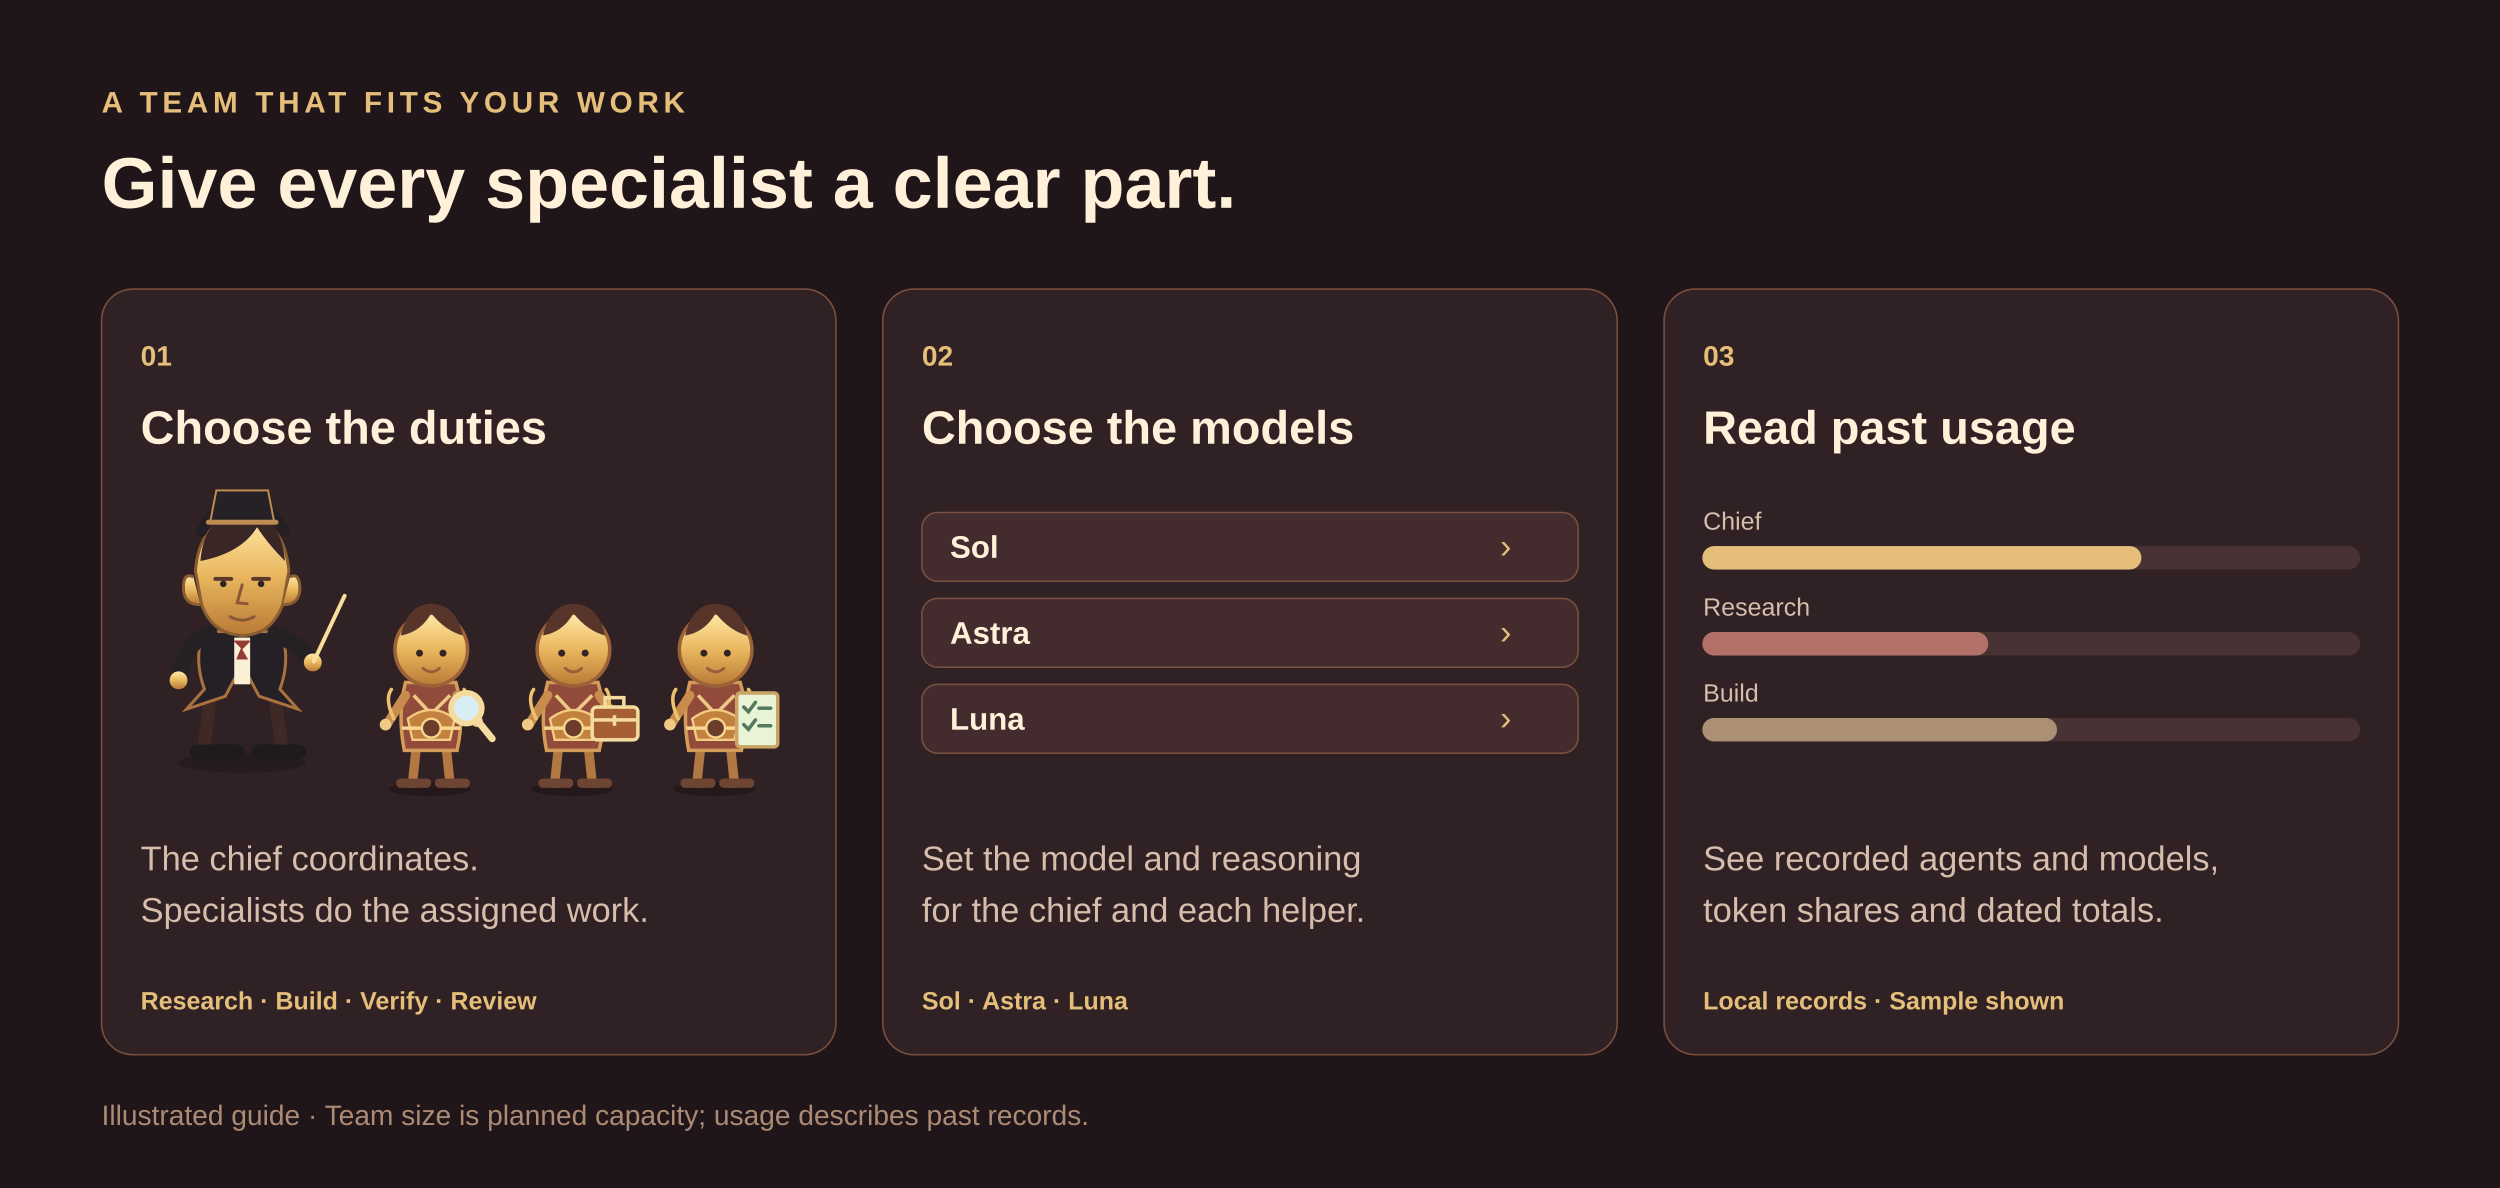
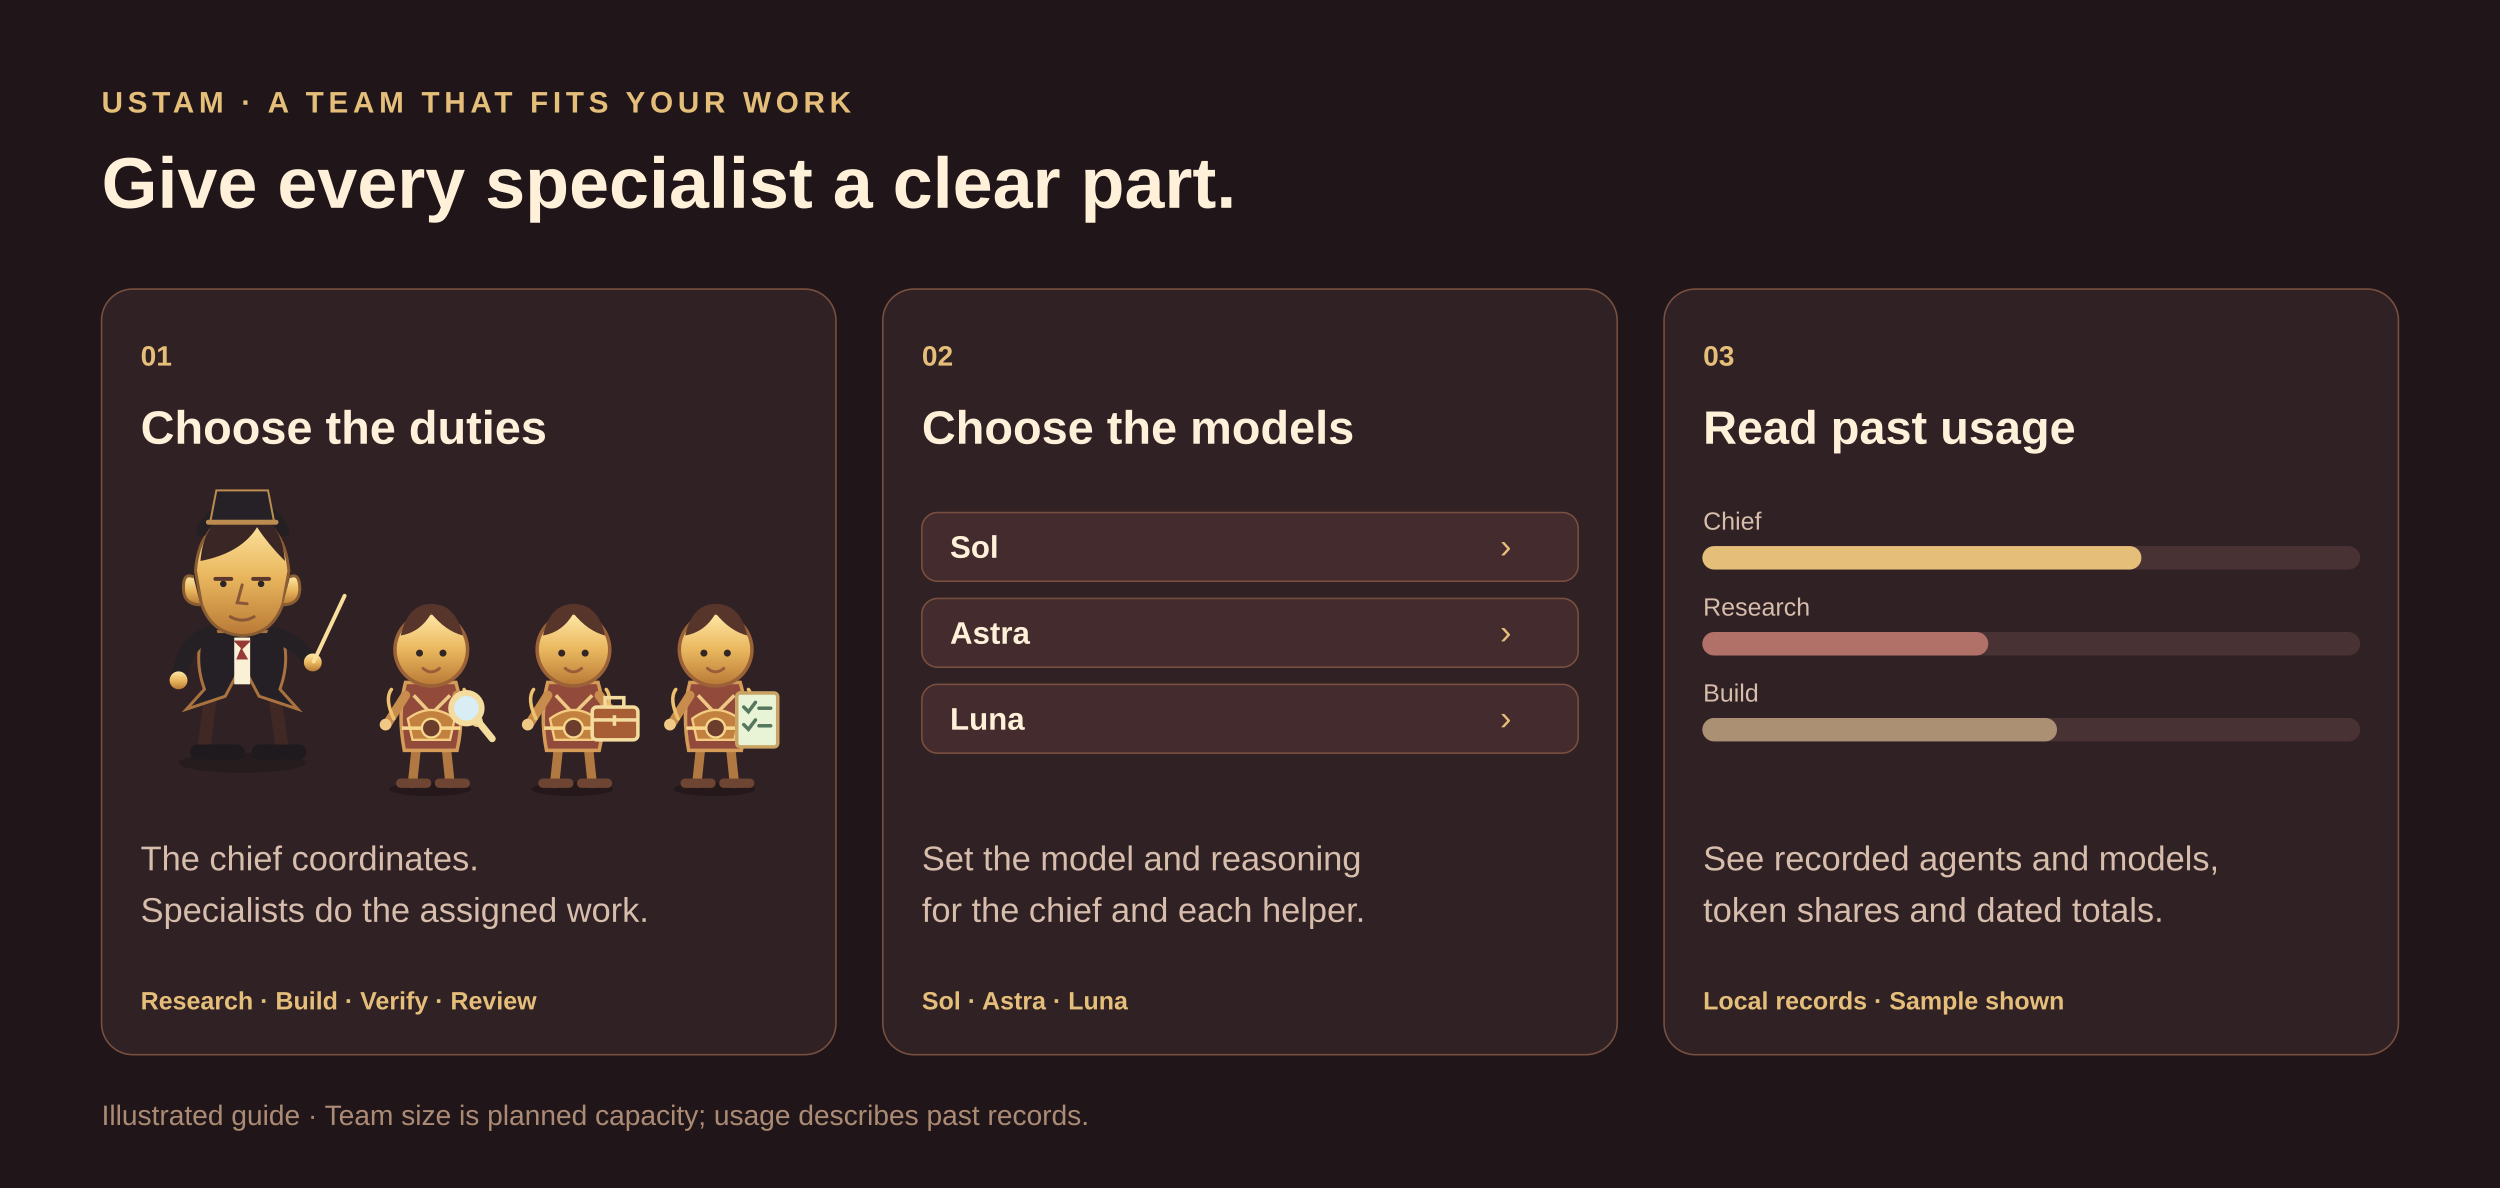
<svg xmlns="http://www.w3.org/2000/svg" xmlns:xlink="http://www.w3.org/1999/xlink" width="1600" height="760" viewBox="0 0 1600 760" role="img" aria-labelledby="title desc">
  <defs>
    <linearGradient id="background" x2="1" y2="1">
      <stop stop-color="#21191B" />
      <stop offset=".58" stop-color="#322224" />
      <stop offset="1" stop-color="#261A1B" />
    </linearGradient>
    <linearGradient id="curtain" x2="0" y2="1">
      <stop stop-color="#8D4141" />
      <stop offset=".55" stop-color="#672C32" />
      <stop offset="1" stop-color="#3D2026" />
    </linearGradient>
    <linearGradient id="floor" x2="0" y2="1">
      <stop stop-color="#79513D" />
      <stop offset="1" stop-color="#352522" />
    </linearGradient>
    <radialGradient id="light">
      <stop stop-color="#F7CA82" stop-opacity=".31" />
      <stop offset="1" stop-color="#F7CA82" stop-opacity="0" />
    </radialGradient>
    <linearGradient id="gold" x2="0" y2="1">
      <stop stop-color="#ffe8a6" />
      <stop offset=".5" stop-color="#e9b75e" />
      <stop offset="1" stop-color="#b87935" />
    </linearGradient>
    <filter id="actor-shadow" x="-30%" y="-30%" width="160%" height="170%">
      <feDropShadow dx="0" dy="11" stdDeviation="8" flood-color="#100B0C" flood-opacity=".55" />
    </filter>
    <symbol id="conductor-core" viewBox="0 0 220 300">
      <ellipse cx="110" cy="280" rx="64" ry="10" fill="#1b1315" opacity=".45" />
      <path d="M83 174 71 270M137 174l14 96" fill="none" stroke="#402824" stroke-width="13" stroke-linecap="round" />
      <path d="M65 269h40m22 0h40" stroke="#1e1a1d" stroke-width="15" stroke-linecap="round" />
      <path d="M71 148q-10 27 1 58l-18 20 39-13 17-32 17 32 39 13-18-20q11-31 1-58Z" fill="#242025" stroke="#aa723f" stroke-width="3" />
      <path d="M102 154h16v47h-16z" fill="#faf0d5" />
      <path d="m101 157 9 9 9-9m-10 7-5 12h12z" fill="#963a36" />
      <path d="M77 150q-27 11-30 46" fill="none" stroke="#252024" stroke-width="16" stroke-linecap="round" />
      <circle cx="46" cy="197" r="9" fill="url(#gold)" />
      <path d="M63 87q4-52 47-55 42 2 47 55l-6 33q-11 31-41 32-31-2-41-32Z" fill="url(#gold)" stroke="#8a5d32" stroke-width="3" />
      <path d="M61 93q-11-5-10 13 1 15 17 15m90-28q10-5 10 13-1 15-17 15" fill="url(#gold)" stroke="#8a5d32" stroke-width="3" />
      <path d="M68 77q4-48 42-49 39 1 43 49-17-17-28-34-16 26-57 34Z" fill="#3a2725" />
      <path d="M83 95h16m22 0h16" stroke="#5d392d" stroke-width="4" stroke-linecap="round" />
      <circle cx="91" cy="100" r="3.3" fill="#2b2525" />
      <circle cx="129" cy="100" r="3.3" fill="#2b2525" />
      <path d="m110 101-5 18 10 1m-17 13q12 7 24 0" fill="none" stroke="#8a5737" stroke-width="3" stroke-linecap="round" />
      <path d="M69 47q13-27 41-27 30 0 42 27" fill="none" stroke="#241f22" stroke-width="11" stroke-linecap="round" />
      <path d="M78 37h64l-6-31H84Z" fill="#262126" stroke="#bc8c50" stroke-width="2" />
      <path d="M76 38h68" stroke="#bc8c50" stroke-width="5" stroke-linecap="round" />
    </symbol>
    <symbol id="conductor" viewBox="0 0 220 300">
      <use xlink:href="#conductor-core" width="220" height="300" />
      <g id="baton-arm-static">
        <path d="M143 151q26 10 36 27" fill="none" stroke="#252024" stroke-width="16" stroke-linecap="round" />
        <circle cx="181" cy="179" r="9" fill="url(#gold)" />
        <path d="m182 178 31-66" stroke="#f9df9b" stroke-width="4" stroke-linecap="round" />
      </g>
    </symbol>
    <symbol id="musician" viewBox="0 0 120 190">
      <ellipse cx="59" cy="181" rx="35" ry="6" fill="#170f11" opacity=".5" />
      <path d="m48 138-4 38m28-38 4 38" stroke="#b17941" stroke-width="8" stroke-linecap="round" />
      <path d="M34 176h22m11 0h22" stroke="#6d4532" stroke-width="8" stroke-linecap="round" />
      <path d="M38 90q-7 27-1 58h45q7-31-1-58Z" fill="#924a3b" stroke="#d49b59" stroke-width="3" />
      <path d="m45 101 15 16 16-16" fill="none" stroke="#eec885" stroke-width="3" />
      <path d="M38 101 22 126m60-25 16 21" stroke="#c88d4d" stroke-width="8" stroke-linecap="round" />
      <circle cx="21" cy="126" r="5" fill="#efc985" />
      <circle cx="99" cy="123" r="5" fill="#efc985" />
      <circle cx="60" cy="62" r="31" fill="url(#gold)" stroke="#9b6137" stroke-width="3" />
      <path d="M34 50q6-27 26-27 21 0 27 27-15-4-27-19-9 16-26 19Z" fill="#57352b" />
      <circle cx="50" cy="65" r="3" fill="#312623" />
      <circle cx="70" cy="65" r="3" fill="#312623" />
      <path d="M53 78q7 6 14 0" fill="none" stroke="#9a5c39" stroke-width="2.5" stroke-linecap="round" />
      <path d="M40 121q20-15 40 0l-4 18H44Z" fill="#c2813e" stroke="#f3cb82" stroke-width="2" />
      <path d="M28 121q-8-17-2-25m60 25q8-17 2-25" fill="none" stroke="#edc16d" stroke-width="3" stroke-linecap="round" />
      <path d="M35 129h50" stroke="#f7d68e" stroke-width="3" />
      <circle cx="60" cy="129" r="8" fill="#6c3c2d" stroke="#f7d68e" stroke-width="2" />
    </symbol>
    <symbol id="musician-researcher" viewBox="0 0 120 190">
      <use xlink:href="#musician" width="120" height="190" />
      <circle cx="90" cy="112" r="13" fill="#d9edf5" stroke="#f4dc9e" stroke-width="5" />
      <path d="m99 122 13 16" stroke="#f4dc9e" stroke-width="6" stroke-linecap="round" />
    </symbol>
    <symbol id="musician-implementer" viewBox="0 0 120 190">
      <use xlink:href="#musician" width="120" height="190" />
      <rect x="76" y="111" width="39" height="28" rx="4" fill="#a85e35" stroke="#f4dc9e" stroke-width="3" />
      <path d="M87 111v-8h16v8m-27 11h39m-20-4v9" fill="none" stroke="#f4dc9e" stroke-width="3" />
    </symbol>
    <symbol id="musician-reviewer" viewBox="0 0 120 190">
      <use xlink:href="#musician" width="120" height="190" />
      <rect x="79" y="99" width="33" height="45" rx="3" fill="#f8ecd0" stroke="#b7774e" stroke-width="3" />
      <path d="M86 108h18m-18 8h18m-18 8h14m-14 8h18" stroke="#8a5d4a" stroke-width="2" />
    </symbol>
    <symbol id="musician-verifier" viewBox="0 0 120 190">
      <use xlink:href="#musician" width="120" height="190" />
      <rect x="78" y="99" width="35" height="46" rx="3" fill="#e8f4d5" stroke="#c9a464" stroke-width="3" />
      <path d="m84 111 4 4 6-8m-10 19 4 4 6-8m3-10h10m-10 15h10" fill="none" stroke="#54775e" stroke-width="3" stroke-linecap="round" />
    </symbol>
  </defs>
  <g font-family="Arial,Helvetica,sans-serif">
    <rect x="0" y="0" width="1600" height="760" rx="0" fill="#201619" stroke="#201619" />
-     <text x="65" y="72" font-size="19" fill="#E5BE7A" font-weight="700" letter-spacing="3">A TEAM THAT FITS YOUR WORK</text>
+     <text x="65" y="72" font-size="19" fill="#E5BE7A" font-weight="700" letter-spacing="3">USTAM · A TEAM THAT FITS YOUR WORK</text>
    <text x="65" y="133" font-size="46" fill="#FFF1D9" font-weight="700">Give every specialist a clear part.</text>
    <rect x="65" y="185" width="470" height="490" rx="20" fill="#302124" stroke="#79503F" />
    <text x="90" y="234" font-size="18" fill="#E5BE7A" font-weight="700">01</text>
    <text x="90" y="284" font-size="30" fill="#FFF1D9" font-weight="700">Choose the duties</text>
    <use xlink:href="#conductor" x="85" y="310" width="140" height="191" />
    <use xlink:href="#musician-researcher" x="231" y="369" width="90" height="143" />
    <use xlink:href="#musician-implementer" x="322" y="369" width="90" height="143" />
    <use xlink:href="#musician-verifier" x="413" y="369" width="90" height="143" />
    <text x="90" y="557" font-size="22" fill="#D7BDAB" font-weight="400">The chief coordinates.</text>
    <text x="90" y="590" font-size="22" fill="#D7BDAB" font-weight="400">Specialists do the assigned work.</text>
    <text x="90" y="646" font-size="16" fill="#E5BE7A" font-weight="700">Research · Build · Verify · Review</text>
    <rect x="565" y="185" width="470" height="490" rx="20" fill="#302124" stroke="#79503F" />
    <text x="590" y="234" font-size="18" fill="#E5BE7A" font-weight="700">02</text>
    <text x="590" y="284" font-size="30" fill="#FFF1D9" font-weight="700">Choose the models</text>
    <rect x="590" y="328" width="420" height="44" rx="10" fill="#442B2D" stroke="#79503F" />
    <text x="608" y="357" font-size="20" fill="#FFF1D9" font-weight="700">Sol</text>
    <text x="960" y="357" font-size="22" fill="#E5BE7A" font-weight="400">›</text>
    <rect x="590" y="383" width="420" height="44" rx="10" fill="#442B2D" stroke="#79503F" />
    <text x="608" y="412" font-size="20" fill="#FFF1D9" font-weight="700">Astra</text>
    <text x="960" y="412" font-size="22" fill="#E5BE7A" font-weight="400">›</text>
    <rect x="590" y="438" width="420" height="44" rx="10" fill="#442B2D" stroke="#79503F" />
    <text x="608" y="467" font-size="20" fill="#FFF1D9" font-weight="700">Luna</text>
    <text x="960" y="467" font-size="22" fill="#E5BE7A" font-weight="400">›</text>
    <text x="590" y="557" font-size="22" fill="#D7BDAB" font-weight="400">Set the model and reasoning</text>
    <text x="590" y="590" font-size="22" fill="#D7BDAB" font-weight="400">for the chief and each helper.</text>
    <text x="590" y="646" font-size="16" fill="#E5BE7A" font-weight="700">Sol · Astra · Luna</text>
    <rect x="1065" y="185" width="470" height="490" rx="20" fill="#302124" stroke="#79503F" />
    <text x="1090" y="234" font-size="18" fill="#E5BE7A" font-weight="700">03</text>
    <text x="1090" y="284" font-size="30" fill="#FFF1D9" font-weight="700">Read past usage</text>
    <text x="1090" y="339" font-size="16" fill="#D7BDAB" font-weight="400">Chief</text>
    <rect x="1090" y="350" width="420" height="14" rx="7" fill="#493233" stroke="#493233" />
    <rect x="1090" y="350" width="280" height="14" rx="7" fill="#E5BE7A" stroke="#E5BE7A" />
    <text x="1090" y="394" font-size="16" fill="#D7BDAB" font-weight="400">Research</text>
    <rect x="1090" y="405" width="420" height="14" rx="7" fill="#493233" stroke="#493233" />
    <rect x="1090" y="405" width="182" height="14" rx="7" fill="#B27168" stroke="#B27168" />
    <text x="1090" y="449" font-size="16" fill="#D7BDAB" font-weight="400">Build</text>
    <rect x="1090" y="460" width="420" height="14" rx="7" fill="#493233" stroke="#493233" />
    <rect x="1090" y="460" width="226" height="14" rx="7" fill="#AC9074" stroke="#AC9074" />
    <text x="1090" y="557" font-size="22" fill="#D7BDAB" font-weight="400">See recorded agents and models,</text>
    <text x="1090" y="590" font-size="22" fill="#D7BDAB" font-weight="400">token shares and dated totals.</text>
    <text x="1090" y="646" font-size="16" fill="#E5BE7A" font-weight="700">Local records · Sample shown</text>
    <text x="65" y="720" font-size="18" fill="#AC8B75" font-weight="400">Illustrated guide · Team size is planned capacity; usage describes past records.</text>
  </g>
</svg>
